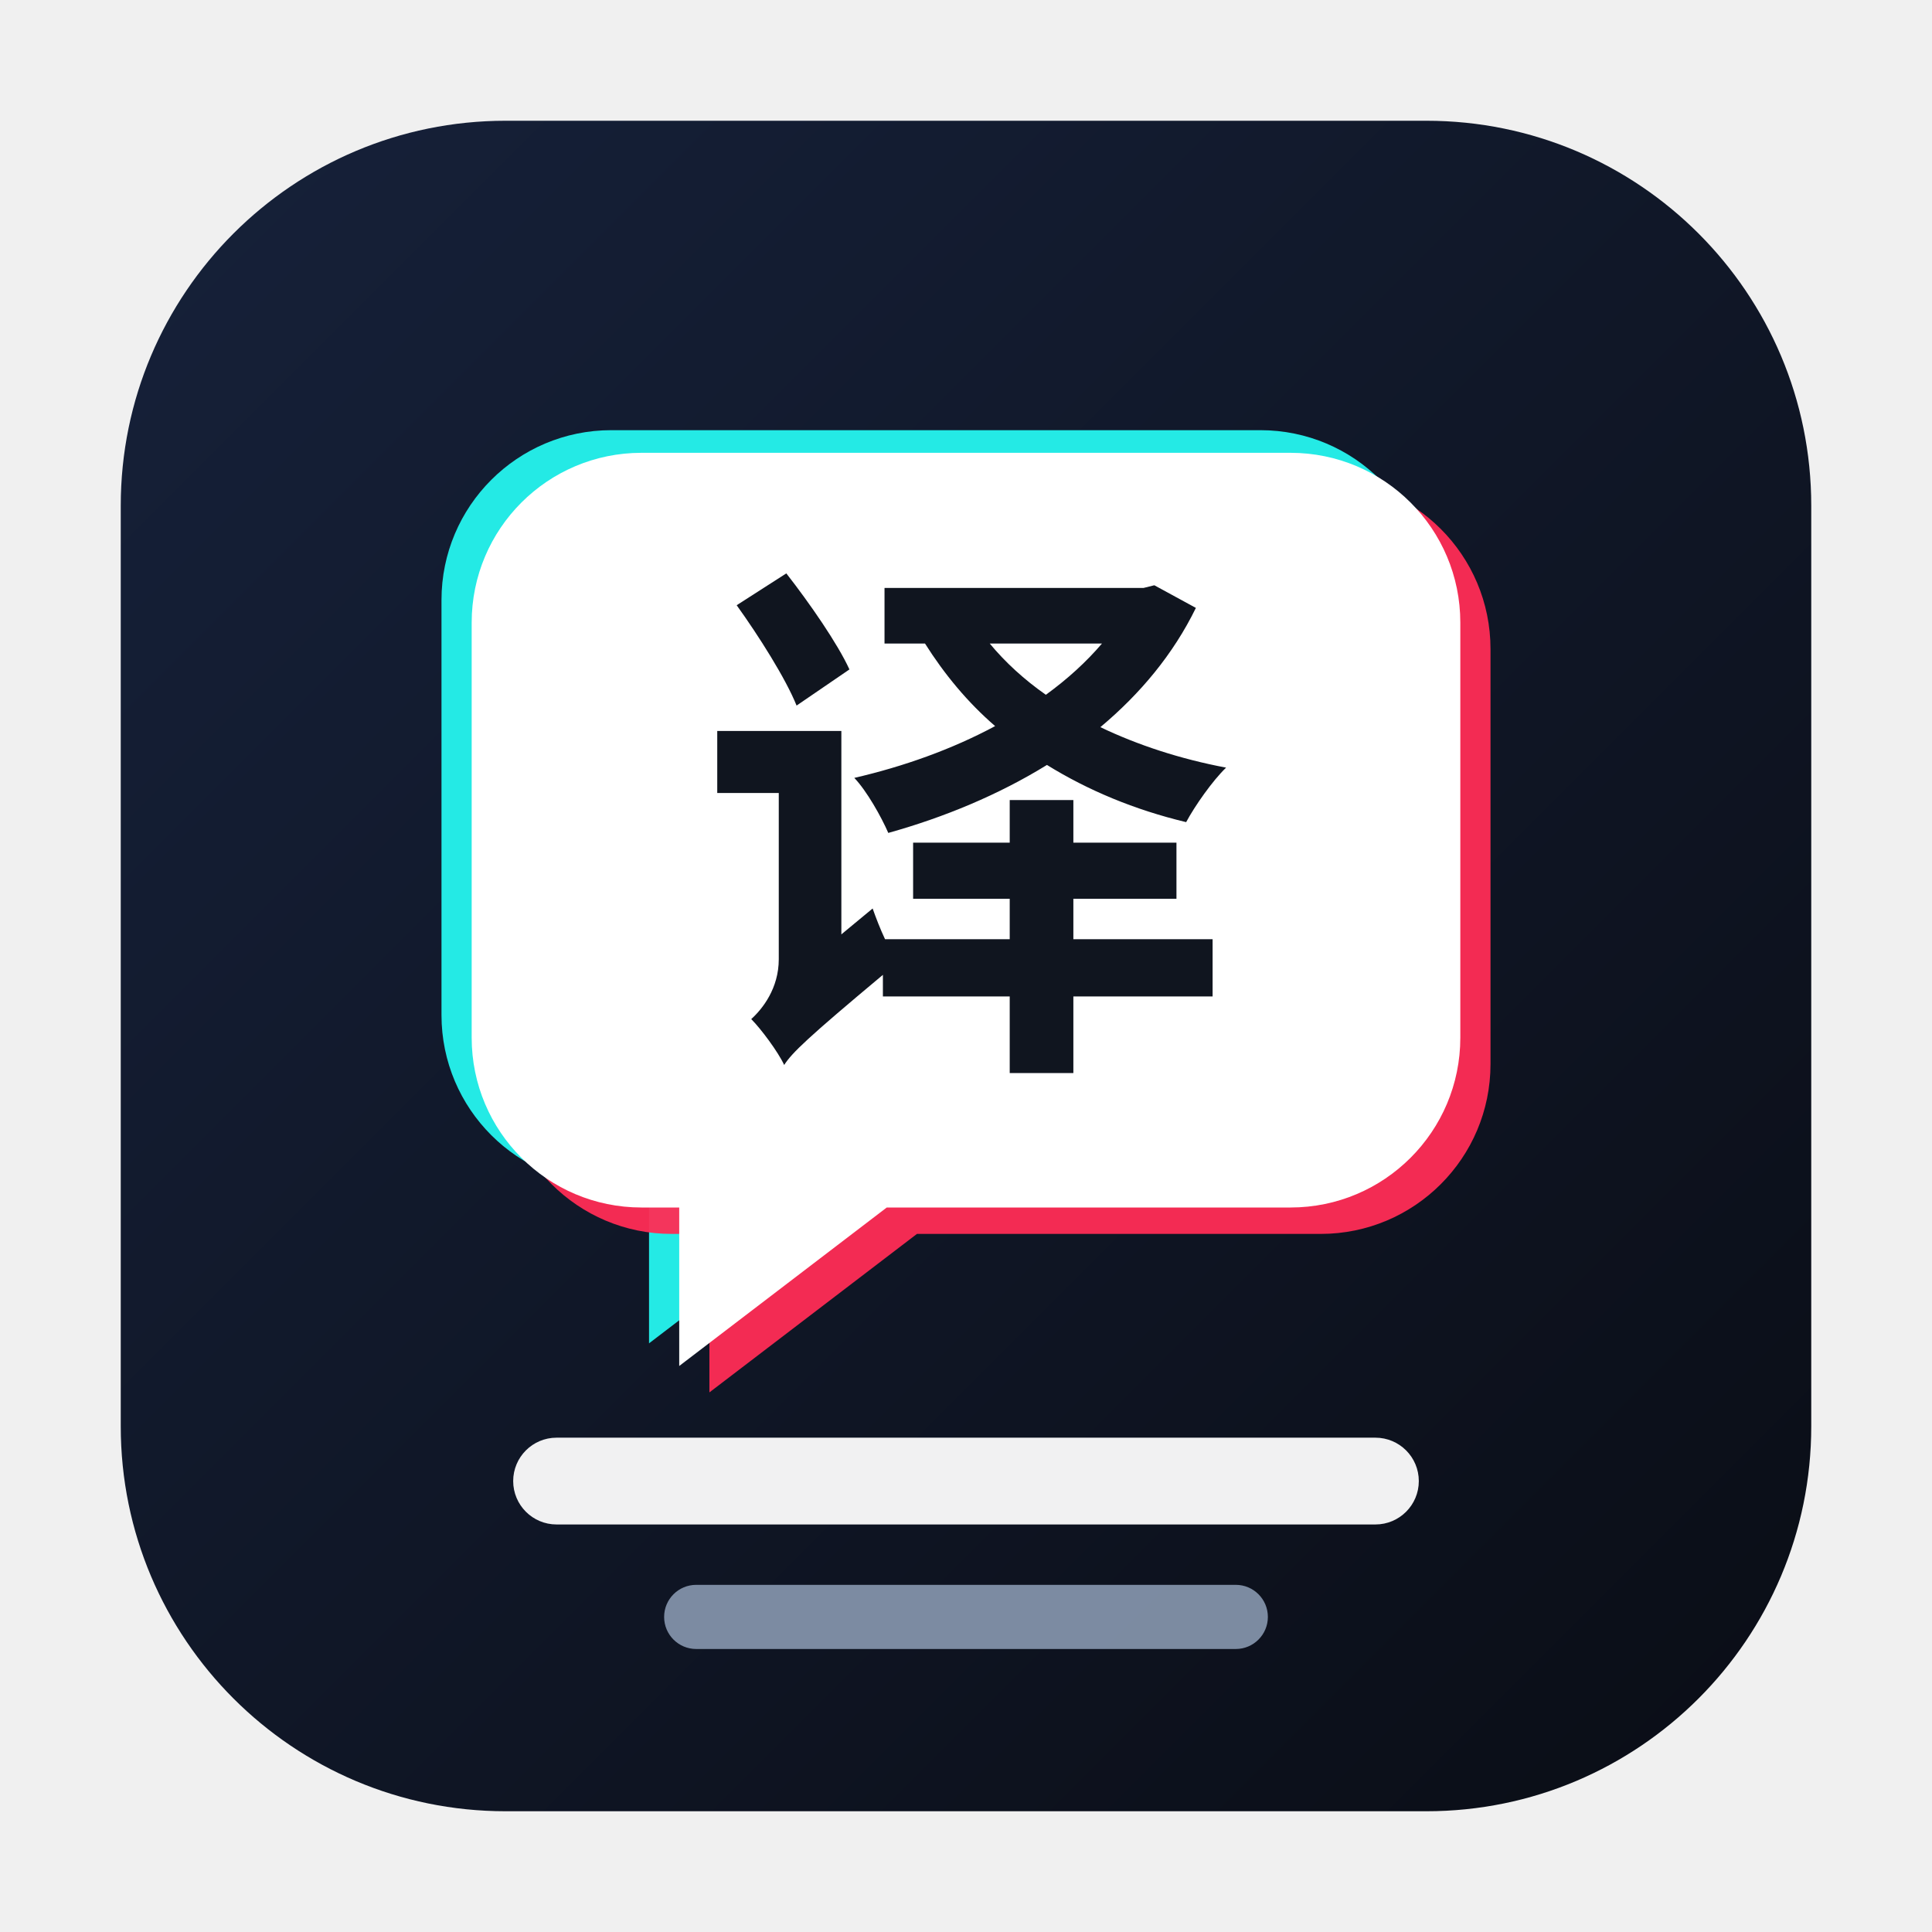
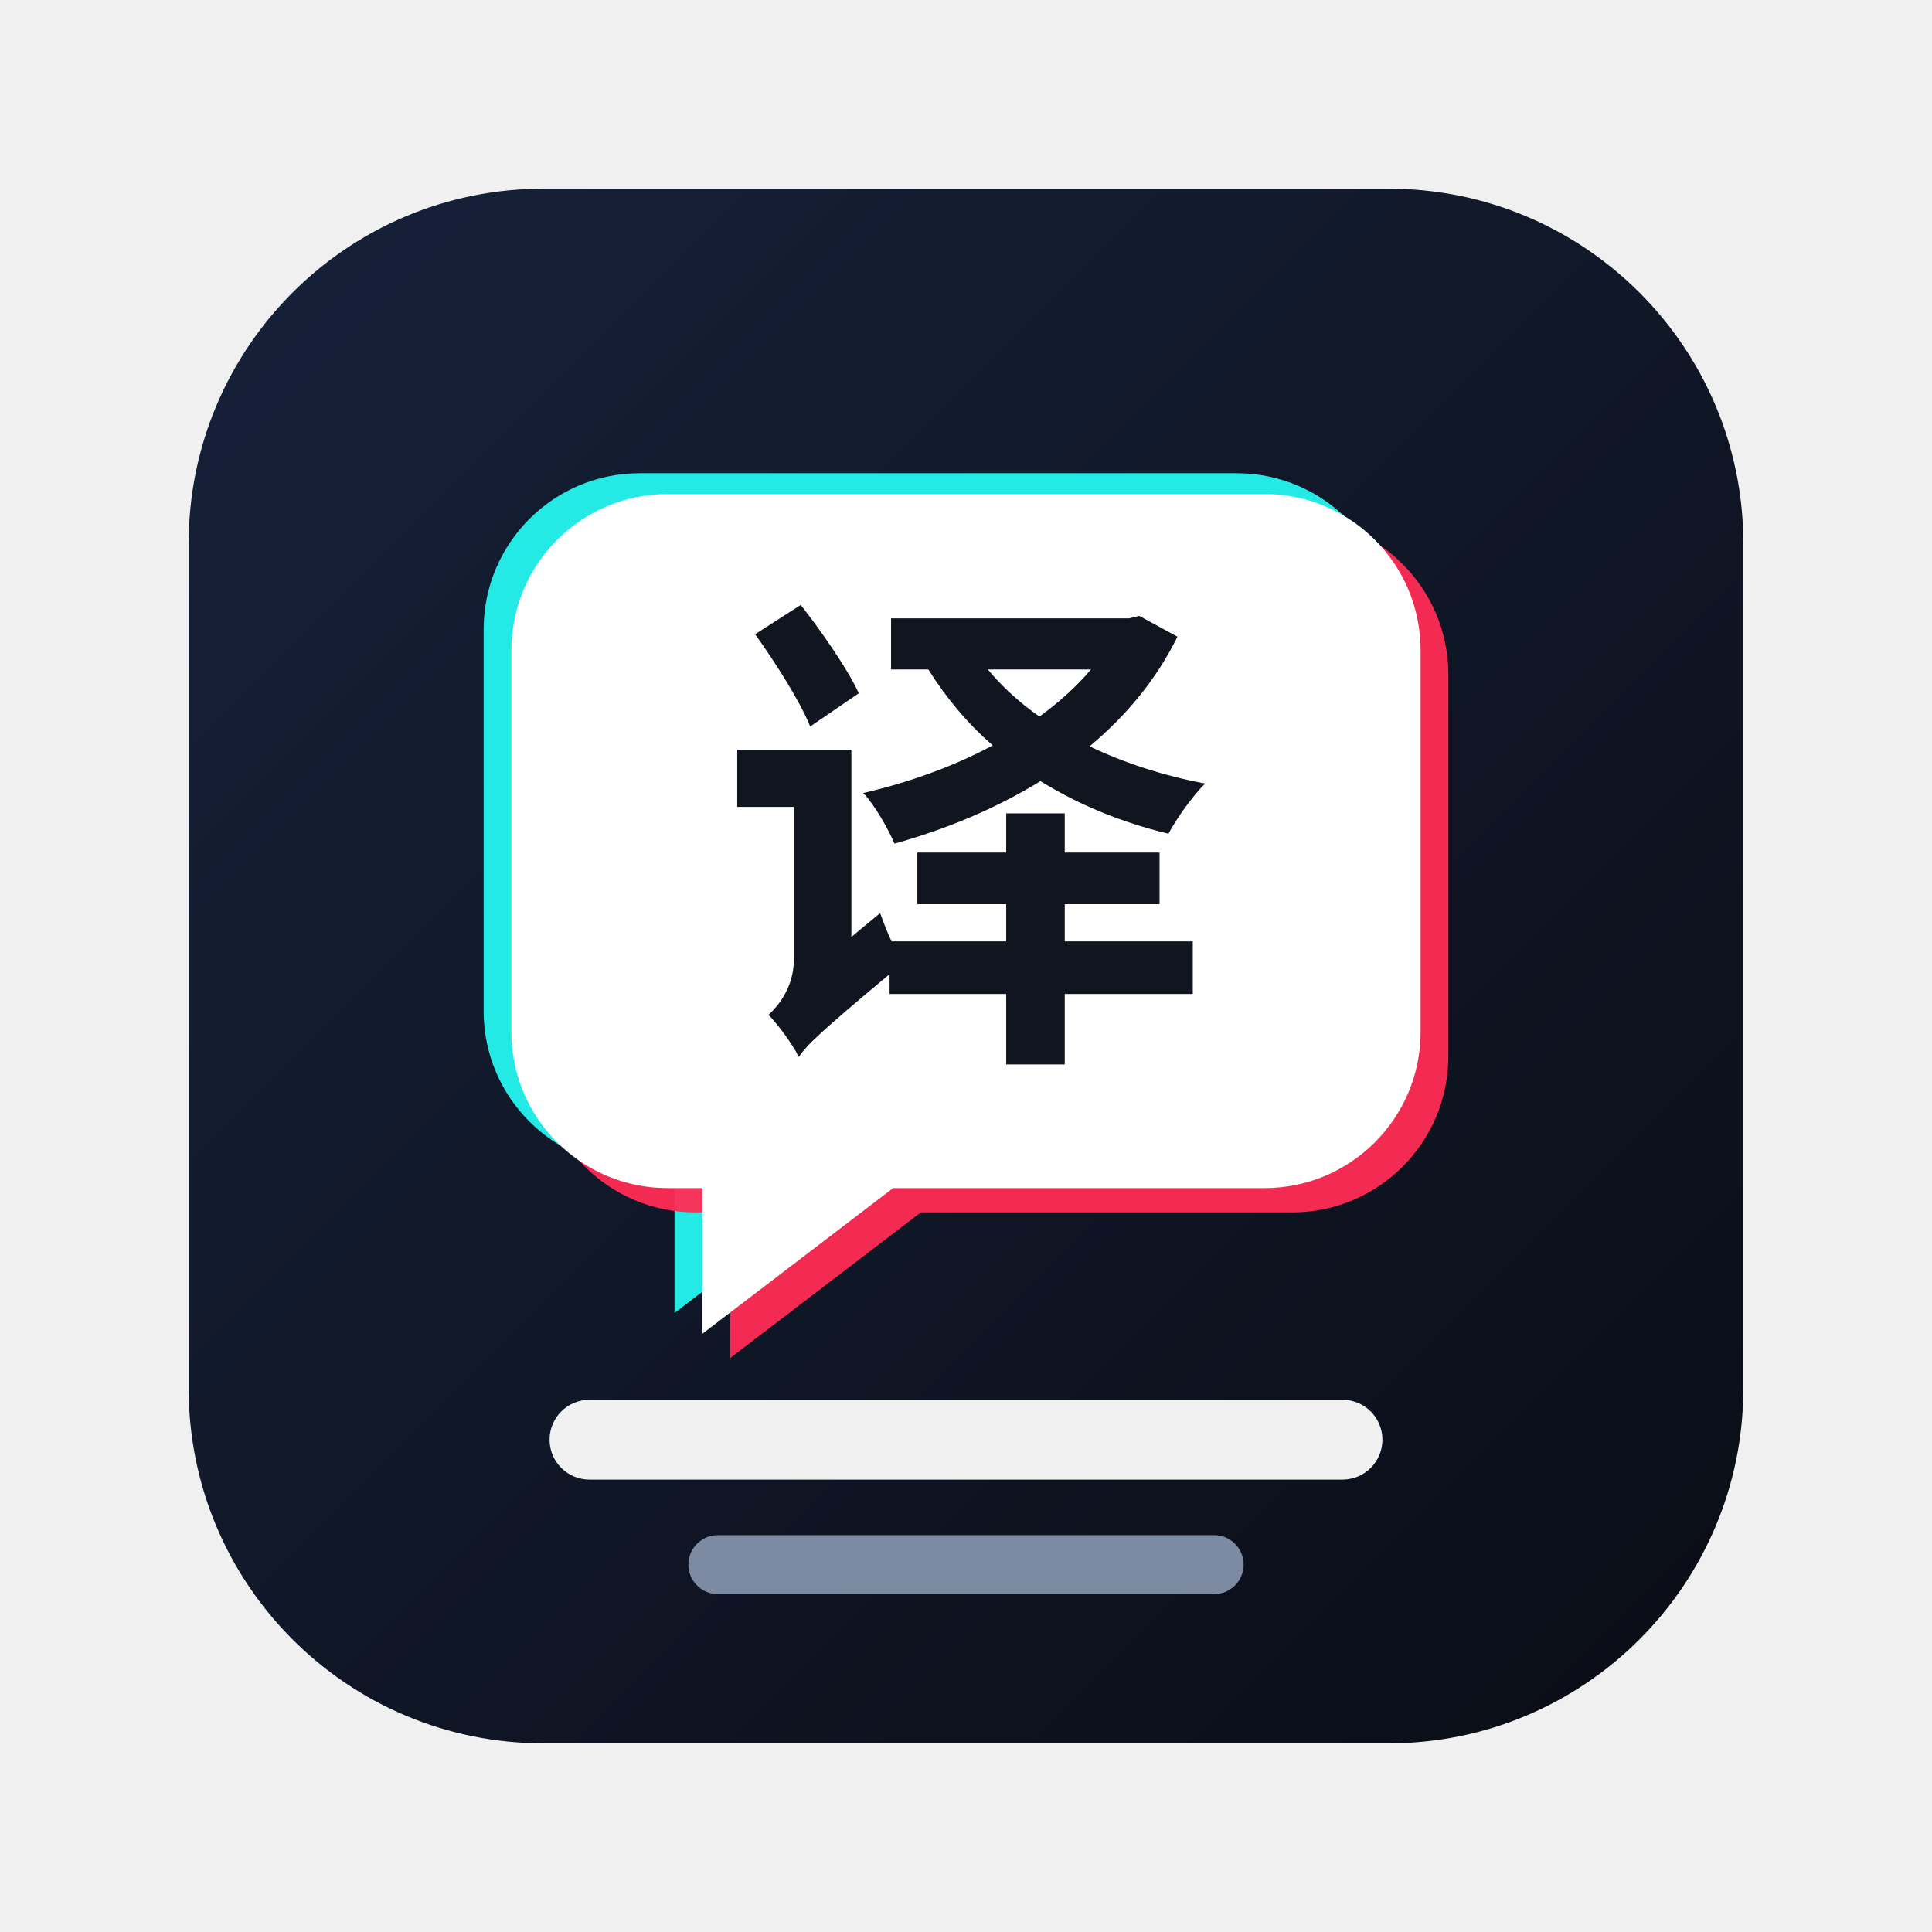
<svg xmlns="http://www.w3.org/2000/svg" width="1024" height="1024" viewBox="0 0 1024 1024">
  <defs>
    <linearGradient id="bg" x1="0" y1="0" x2="1" y2="1">
      <stop offset="0" stop-color="#16213a" />
      <stop offset="1" stop-color="#0a0d15" />
    </linearGradient>
  </defs>
-   <rect x="64" y="64" width="896" height="896" rx="204" fill="url(#bg)" />
-   <g>
-     <path transform="translate(-16,-12)" fill="#25F4EE" opacity="0.95" d="M340,240 L684,240 A90 90 0 0 1 774,330 L774,550 A90 90 0 0 1 684,640 L470,640 L360,724 L360,640 L340,640 A90 90 0 0 1 250,550 L250,330 A90 90 0 0 1 340,240 Z" />
-     <path transform="translate(16,14)" fill="#FE2C55" opacity="0.95" d="M340,240 L684,240 A90 90 0 0 1 774,330 L774,550 A90 90 0 0 1 684,640 L470,640 L360,724 L360,640 L340,640 A90 90 0 0 1 250,550 L250,330 A90 90 0 0 1 340,240 Z" />
-     <path fill="#ffffff" d="M340,240 L684,240 A90 90 0 0 1 774,330 L774,550 A90 90 0 0 1 684,640 L470,640 L360,724 L360,640 L340,640 A90 90 0 0 1 250,550 L250,330 A90 90 0 0 1 340,240 Z" />
+   <rect x="100" y="100" width="824" height="824" rx="188" fill="url(#bg)" />
+   <g transform="translate(100 100) scale(0.919643) translate(-64 -64)">
+     <g>
+       <path transform="translate(-16,-12)" fill="#25F4EE" opacity="0.95" d="M340,240 L684,240 A90 90 0 0 1 774,330 L774,550 A90 90 0 0 1 684,640 L470,640 L360,724 L360,640 L340,640 A90 90 0 0 1 250,550 L250,330 A90 90 0 0 1 340,240 Z" />
+       <path transform="translate(16,14)" fill="#FE2C55" opacity="0.95" d="M340,240 L684,240 A90 90 0 0 1 774,330 L774,550 A90 90 0 0 1 684,640 L470,640 L360,724 L360,640 L340,640 A90 90 0 0 1 250,550 L250,330 A90 90 0 0 1 340,240 Z" />
+       <path fill="#ffffff" d="M340,240 L684,240 A90 90 0 0 1 774,330 L774,550 A90 90 0 0 1 684,640 L470,640 L360,724 L360,640 L340,640 A90 90 0 0 1 250,550 L250,330 A90 90 0 0 1 340,240 Z" />
+     </g>
+     <text x="512" y="543" font-size="286" font-weight="700" text-anchor="middle" font-family="PingFang SC, Hiragino Sans GB, sans-serif" fill="#10151f">译</text>
+     <rect x="272" y="762" width="480" height="46" rx="23" fill="#ffffff" opacity="0.94" />
+     <rect x="352" y="840" width="320" height="34" rx="17" fill="#8fa0b8" opacity="0.85" />
  </g>
-   <text x="512" y="543" font-size="286" font-weight="700" text-anchor="middle" font-family="PingFang SC, Hiragino Sans GB, sans-serif" fill="#10151f">译</text>
-   <rect x="272" y="762" width="480" height="46" rx="23" fill="#ffffff" opacity="0.94" />
-   <rect x="352" y="840" width="320" height="34" rx="17" fill="#8fa0b8" opacity="0.85" />
</svg>
